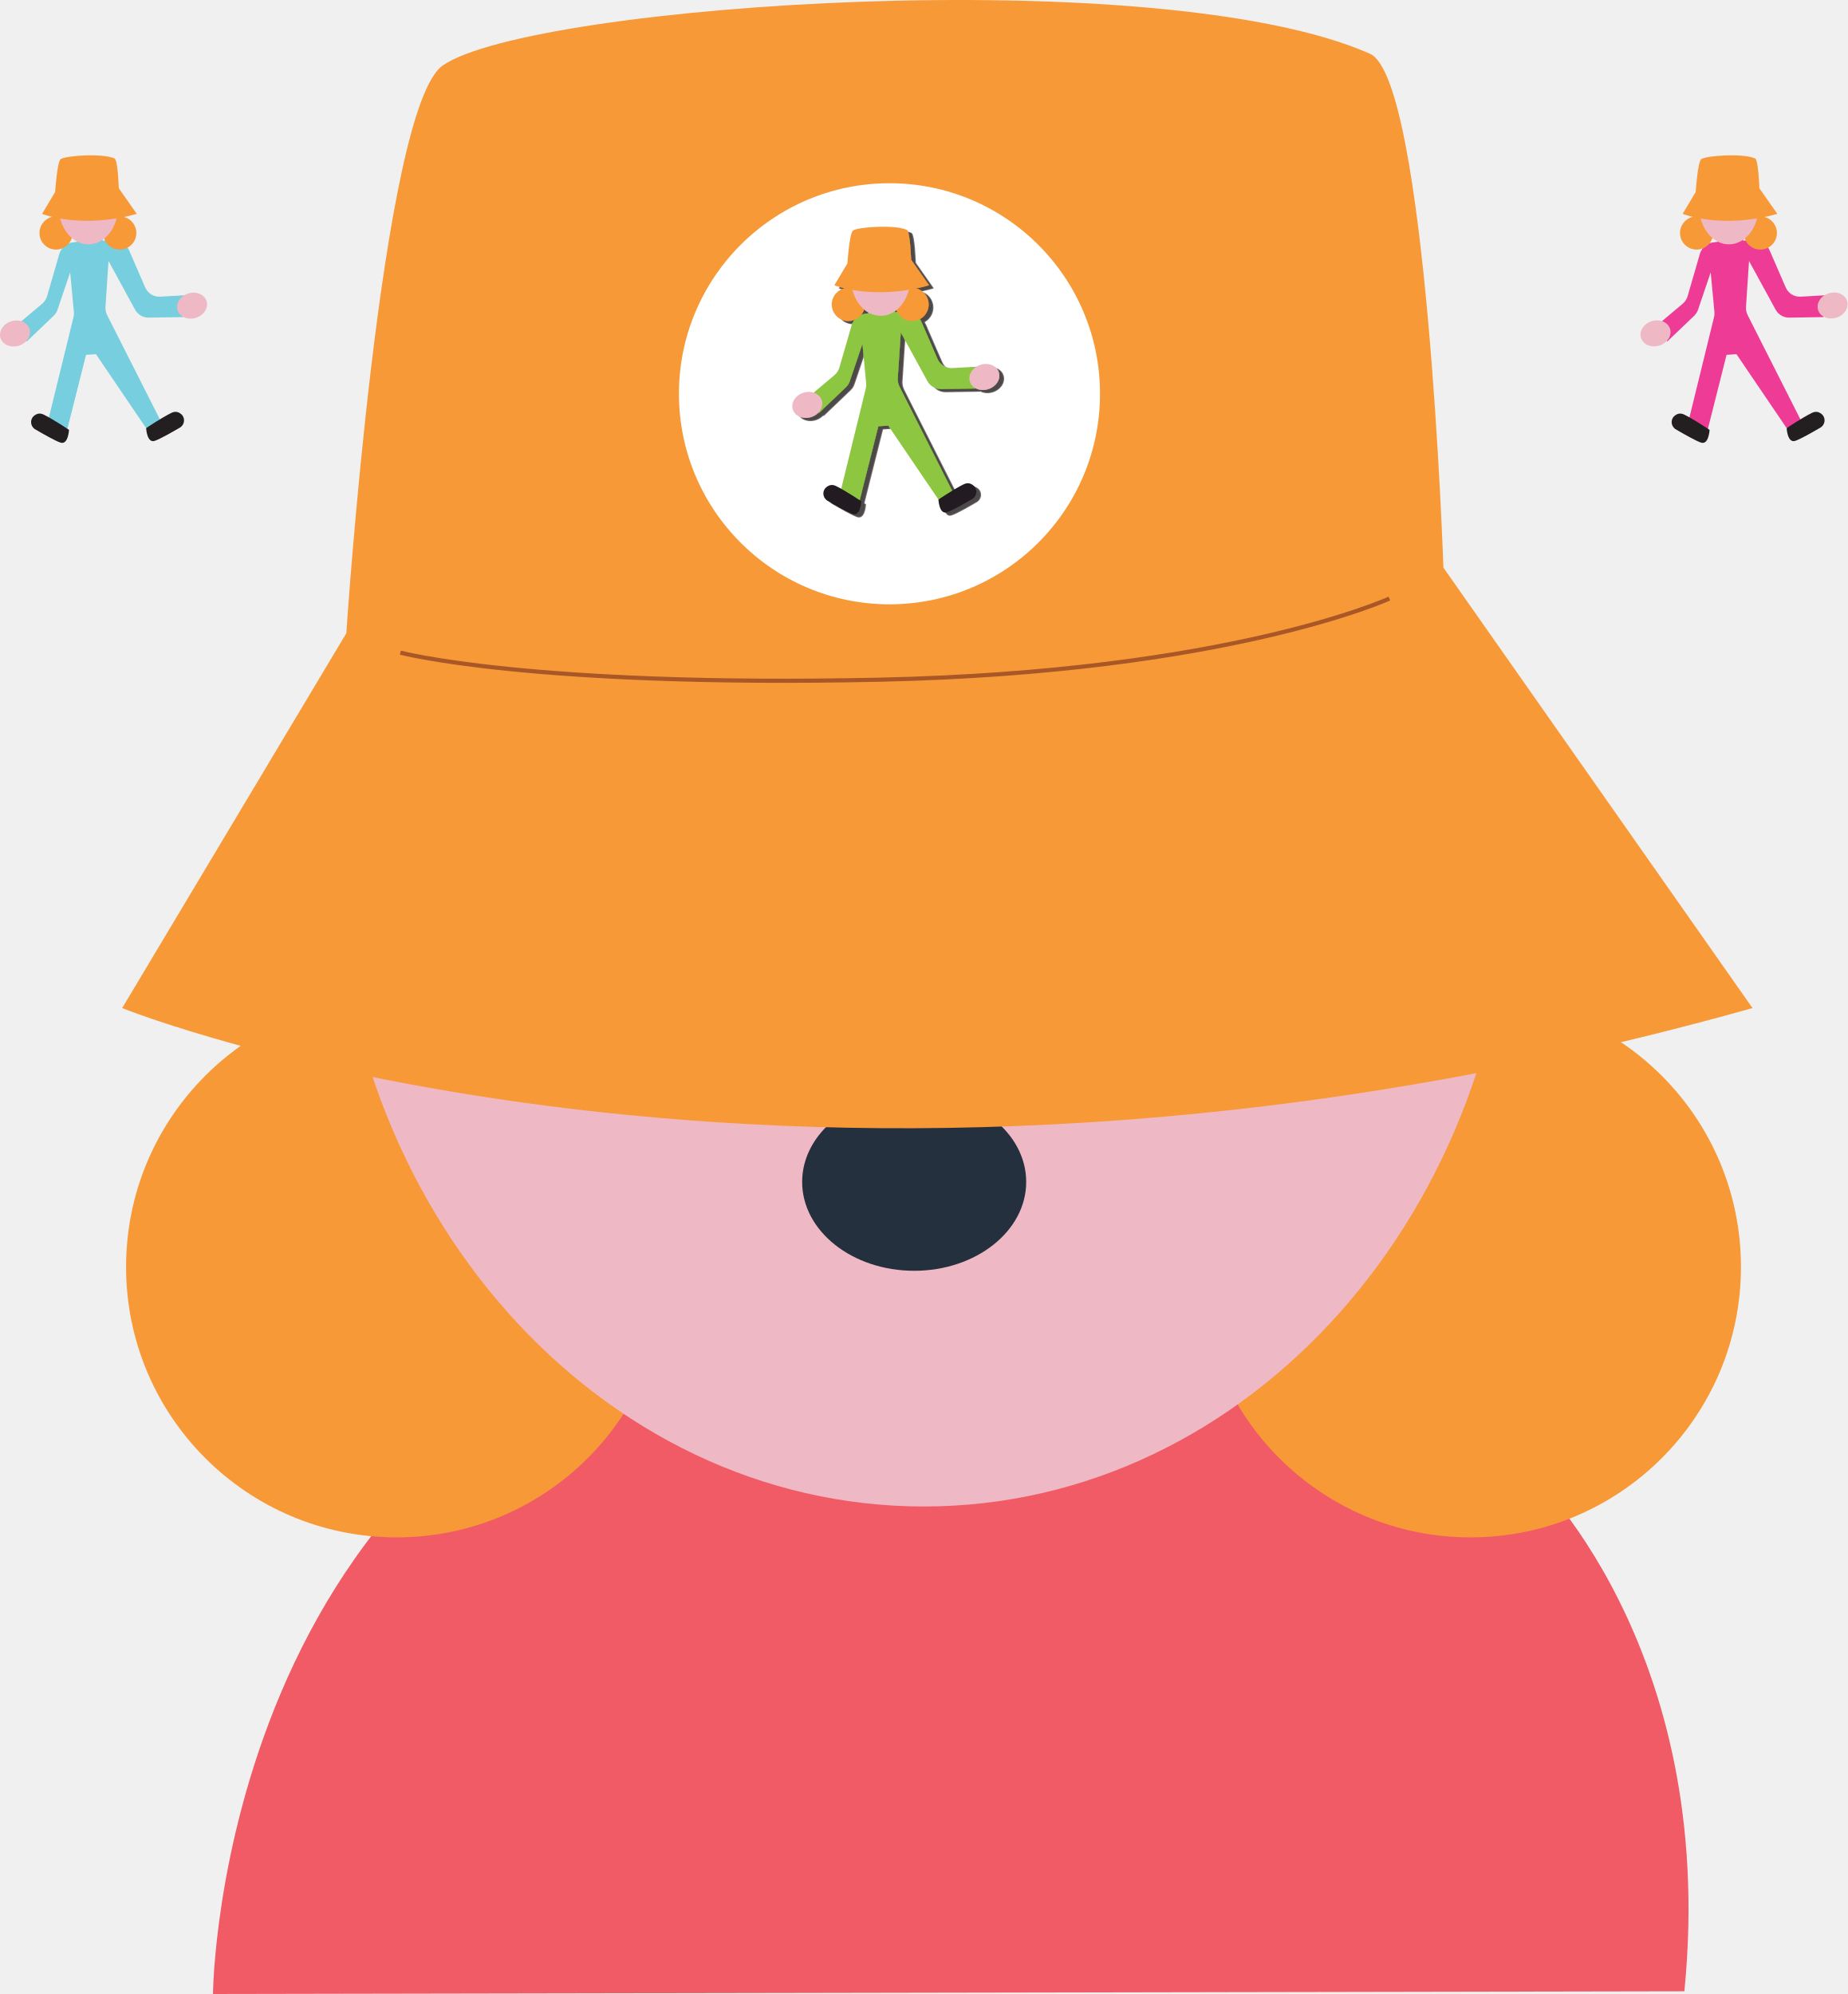
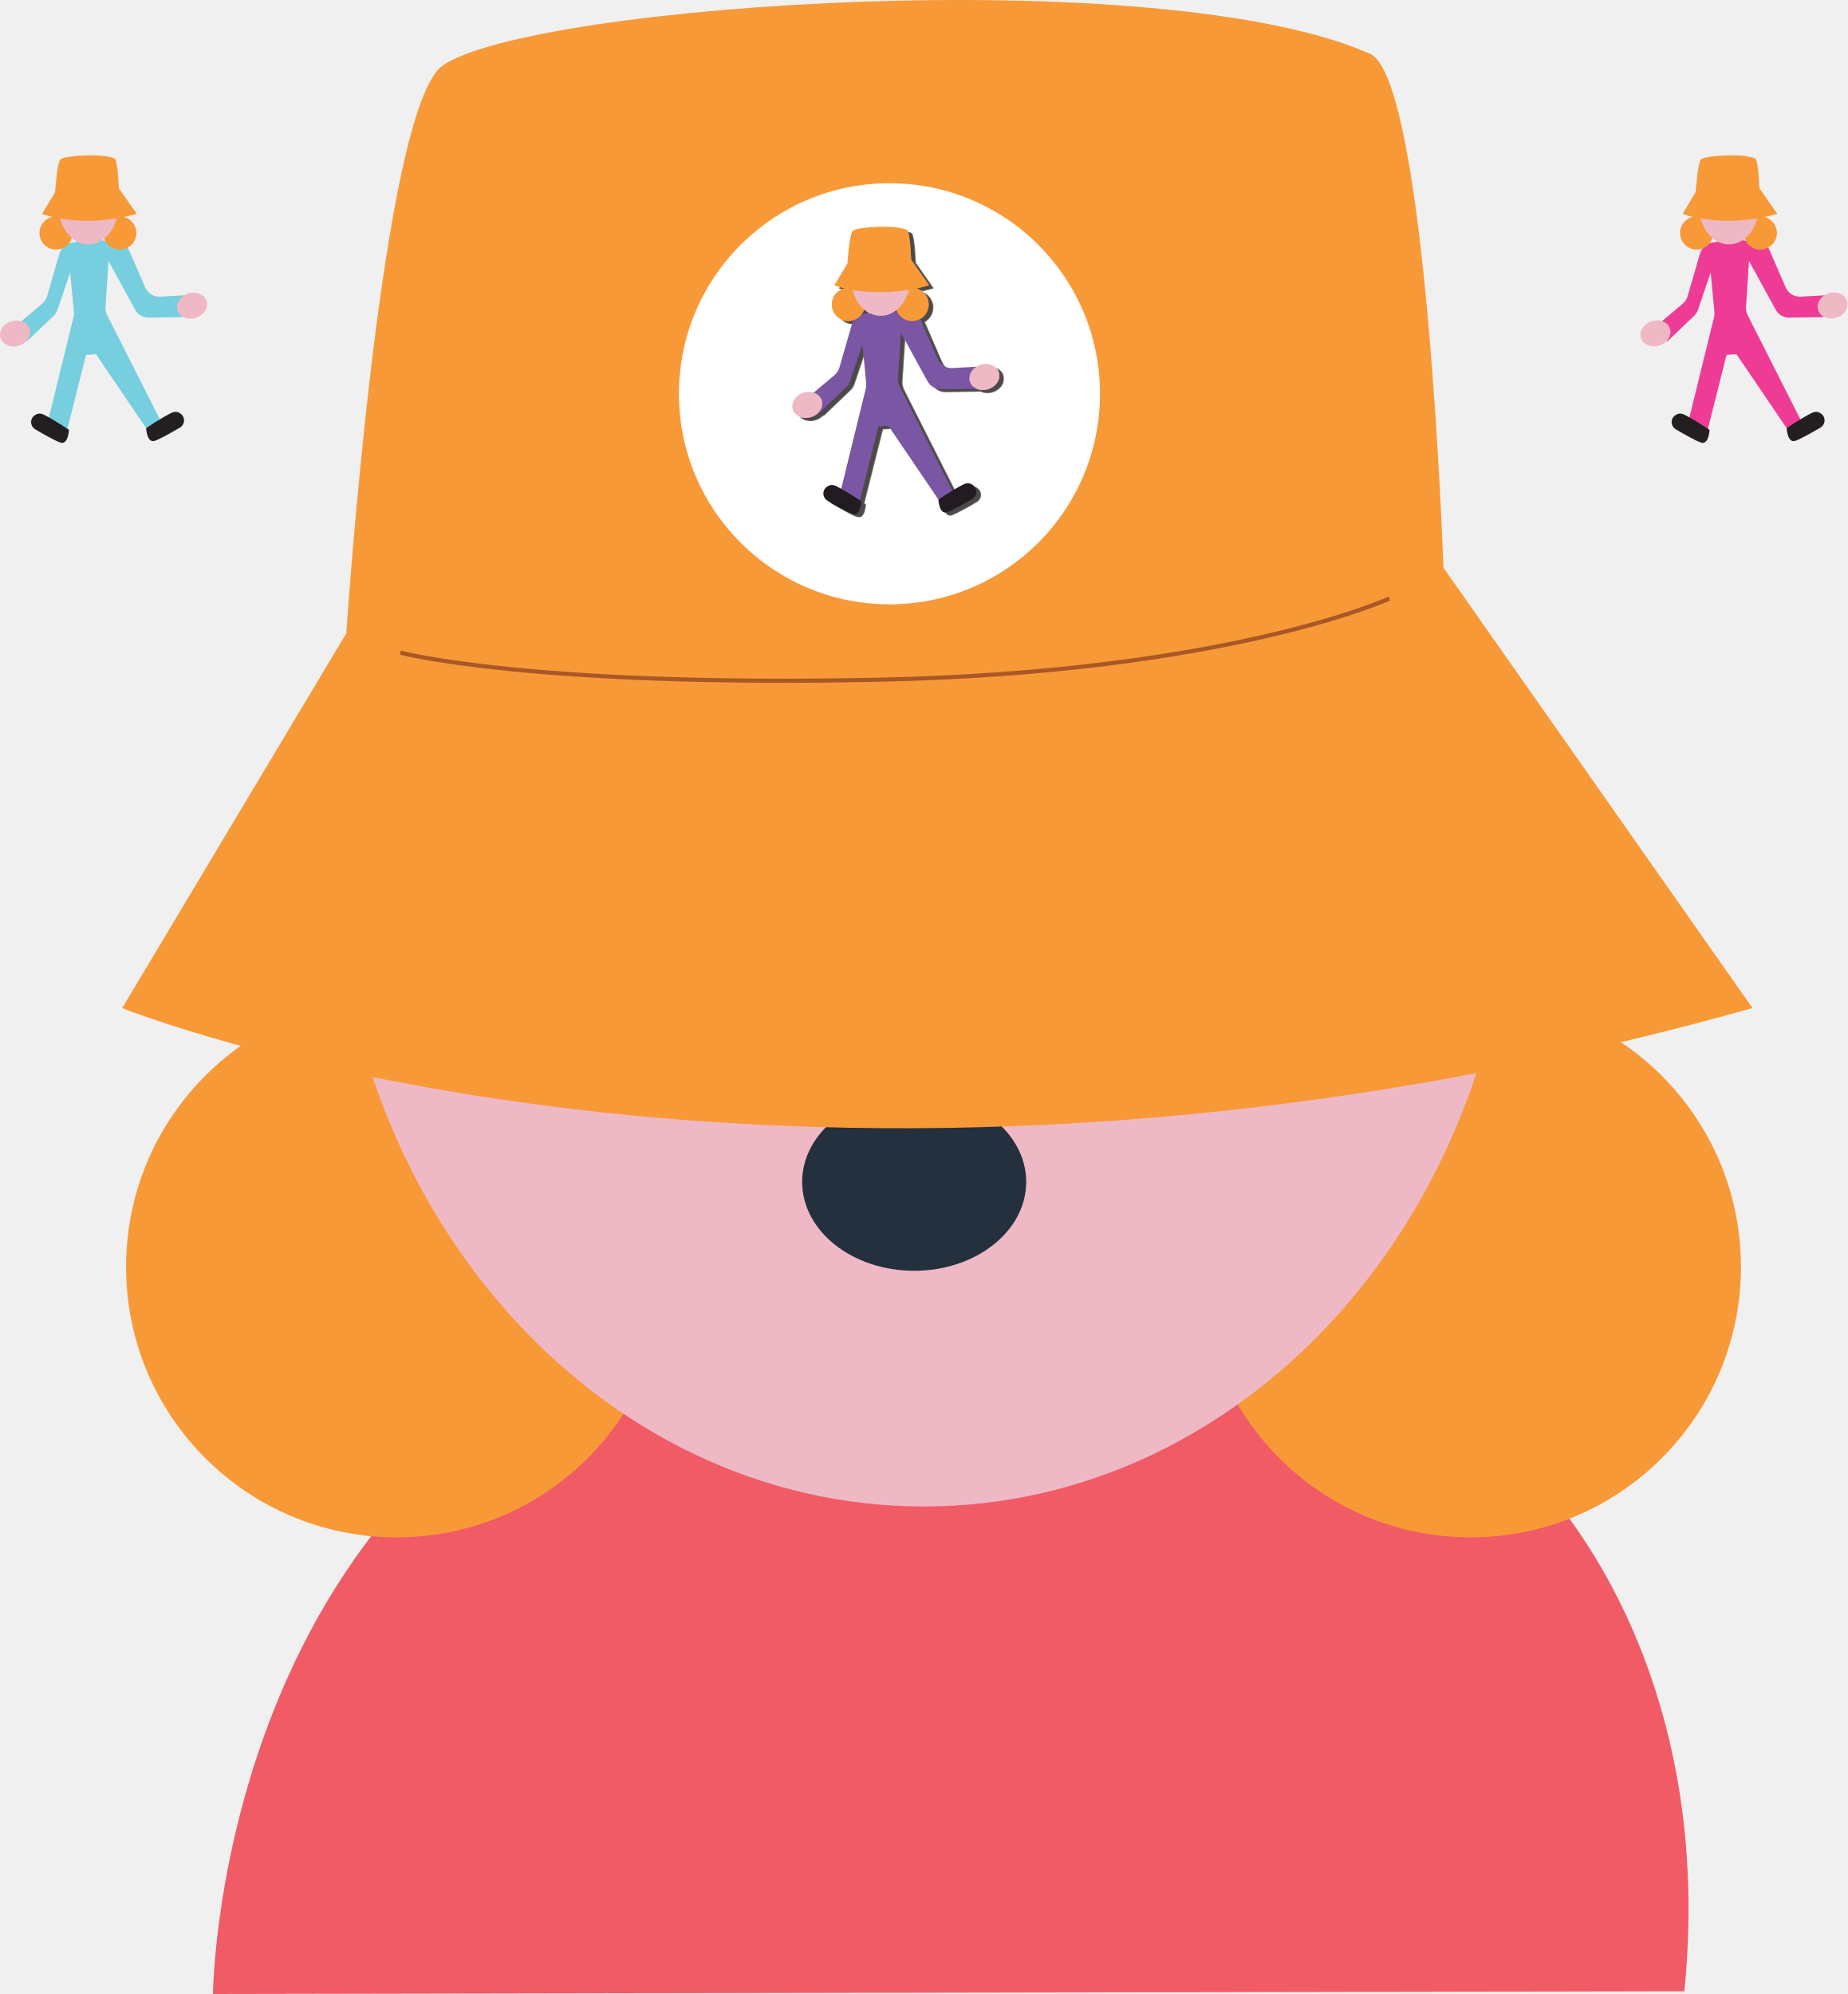
<svg xmlns="http://www.w3.org/2000/svg" id="Layer_2" viewBox="0 0 445.8 481.12">
  <defs>
-     <style>.cls-1{fill:#f89938;}.cls-2{fill:#efb8c5;}.cls-3{fill:#ee3c96;}.cls-4{fill:#fff;}.cls-5{fill:#f15b66;}.cls-6{fill:#8dc63f;}.cls-7{fill:#231f20;}.cls-8{fill:#24303d;}.cls-9{fill:#76cede;}.cls-10{filter:url(#drop-shadow-1);}.cls-11{fill:none;stroke:#a95726;stroke-miterlimit:10;}</style>
-     <filter id="drop-shadow-1" filterUnits="userSpaceOnUse">
+     <style>
+       .cls-1 {
+         filter: url(#drop-shadow-1);
+       }
+ 
+       .cls-2 {
+         fill: #ee3c96;
+       }
+ 
+       .cls-3 {
+         fill: #231f20;
+       }
+ 
+       .cls-4 {
+         fill: #7a57a4;
+       }
+ 
+       .cls-5 {
+         fill: #76cede;
+       }
+ 
+       .cls-6 {
+         fill: #24303d;
+       }
+ 
+       .cls-7 {
+         fill: #fff;
+       }
+ 
+       .cls-8 {
+         fill: none;
+         stroke: #a95726;
+         stroke-miterlimit: 10;
+       }
+ 
+       .cls-9 {
+         fill: #f15b66;
+       }
+ 
+       .cls-10 {
+         fill: #efb8c5;
+       }
+ 
+       .cls-11 {
+         fill: #f89938;
+       }
+     </style>
+     <filter id="drop-shadow-1" x="191.17" y="54.7" width="51.06" height="70.13" filterUnits="userSpaceOnUse">
      <feOffset dx="1.11" dy=".74" />
      <feGaussianBlur result="blur" stdDeviation="0" />
      <feFlood flood-color="#231f20" flood-opacity=".8" />
      <feComposite in2="blur" operator="in" />
      <feComposite in="SourceGraphic" />
    </filter>
  </defs>
-   <g id="Layer_2-2">
-     <path class="cls-5" d="m51.39,481.12s1.02-138.73,128.53-166.27,188.72,39.78,188.72,39.78c0,0,46.08,42.17,37.78,125.84l-355.03.65Z" />
-     <circle class="cls-1" cx="95.67" cy="305.69" r="65.25" />
-     <circle class="cls-1" cx="354.82" cy="305.69" r="65.25" />
-     <path class="cls-2" d="m365.07,203.15c0,88.55-63.65,160.34-142.16,160.34s-142.16-71.79-142.16-160.34,63.18-51.27,141.69-51.27,142.62-37.28,142.62,51.27Z" />
-     <ellipse class="cls-8" cx="220.58" cy="285.18" rx="27.03" ry="21.44" />
-     <path class="cls-1" d="m83.55,152.81l-54.07,90.42s161.27,65.25,393.38,0l-74.58-106.27s-3.98-117.88-17.71-123.98C280.24-9.39,128.49.91,106.86,15.78c-14.92,10.25-23.3,137.03-23.3,137.03Z" />
-     <path class="cls-11" d="m96.6,157.47s31.3,8.34,115.59,6.53,123.05-19.58,123.05-19.58" />
-     <circle class="cls-4" cx="214.62" cy="95.01" r="50.8" />
-     <g class="cls-10">
-       <path class="cls-6" d="m217.01,93.24l12.92,25.54-3.5,1.75-12.11-17.84-2.39.16-4.62,18.32-4.62-2.07,6.22-25.36c.1-.4.13-.81.09-1.22l-.9-9.58-3.05,9.02c-.19.56-.52,1.07-.95,1.48l-6.51,6.22-1.43-4.78,5.2-4.38c.56-.47.96-1.1,1.17-1.8l2.96-10.21c.16-.54.44-1.04.81-1.46l.11-.13c.58-.64,1.37-1.06,2.23-1.17l2.18-.3.32-3.82h5.26l-.48,3.66,3.12.11c.87.03,1.69.37,2.34.94h0c.39.35.71.79.92,1.27l3.91,9.01c.62,1.42,2.05,2.3,3.59,2.21l5.87-.33-.32,5.26-8.29.13c-1.37.02-2.64-.72-3.29-1.92l-6.42-11.75-.73,11.1c-.04.66.09,1.32.39,1.91Z" />
-       <circle class="cls-1" cx="204.69" cy="73.46" r="4" />
-       <circle class="cls-1" cx="220.07" cy="73.46" r="4" />
-       <ellipse class="cls-2" cx="212.49" cy="67.14" rx="7.16" ry="9.06" />
-       <ellipse class="cls-2" cx="237.51" cy="90.98" rx="3.67" ry="3.08" transform="translate(-16.35 75.43) rotate(-17.46)" />
-       <ellipse class="cls-2" cx="194.79" cy="97.71" rx="3.67" ry="3.08" transform="translate(-20.34 62.93) rotate(-17.46)" />
-       <path class="cls-7" d="m226.43,120.53s.18,3.7,2.07,3.07c1.24-.41,4.17-2.08,6.07-3.19,1.15-.67,1.37-2.28.4-3.18-.61-.56-1.43-.89-2.46-.37-2.53,1.26-6.08,3.67-6.08,3.67Z" />
-       <path class="cls-7" d="m207.82,120.95s-.18,3.7-2.07,3.07c-1.24-.41-4.17-2.08-6.07-3.19-1.15-.67-1.37-2.28-.4-3.18.61-.56,1.43-.89,2.46-.37,2.53,1.26,6.08,3.67,6.08,3.67Z" />
-       <path class="cls-1" d="m204.46,63.58l-3.14,5.25s9.37,3.79,22.85,0l-4.33-6.17s-.23-6.85-1.03-7.2c-2.92-1.3-11.74-.7-12.99.16-.87.6-1.35,7.96-1.35,7.96Z" />
+   <g id="Layer_2-2" data-name="Layer_2">
+     <path class="cls-9" d="M51.39,481.12s1.02-138.73,128.53-166.27,188.72,39.78,188.72,39.78c0,0,46.08,42.17,37.78,125.84l-355.03.65Z" />
+     <circle class="cls-11" cx="95.67" cy="305.69" r="65.25" />
+     <circle class="cls-11" cx="354.82" cy="305.69" r="65.25" />
+     <path class="cls-10" d="M365.07,203.15c0,88.55-63.65,160.34-142.16,160.34s-142.16-71.79-142.16-160.34,63.18-51.27,141.69-51.27,142.62-37.28,142.62,51.27Z" />
+     <ellipse class="cls-6" cx="220.58" cy="285.18" rx="27.03" ry="21.44" />
+     <path class="cls-11" d="M83.55,152.81l-54.07,90.42s161.27,65.25,393.38,0l-74.58-106.27s-3.98-117.88-17.71-123.98C280.24-9.39,128.49.91,106.86,15.78c-14.92,10.25-23.3,137.03-23.3,137.03Z" />
+     <path class="cls-8" d="M96.6,157.47s31.3,8.34,115.59,6.53,123.05-19.58,123.05-19.58" />
+     <circle class="cls-7" cx="214.62" cy="95.01" r="50.8" />
+     <g class="cls-1">
+       <path class="cls-4" d="M217.01,93.24l12.92,25.54-3.5,1.75-12.11-17.84-2.39.16-4.62,18.32-4.62-2.07,6.22-25.36c.1-.4.13-.81.09-1.22l-.9-9.58-3.05,9.02c-.19.56-.52,1.07-.95,1.48l-6.51,6.22-1.43-4.78,5.2-4.38c.56-.47.96-1.1,1.17-1.8l2.96-10.21c.16-.54.44-1.04.81-1.46l.11-.13c.58-.64,1.37-1.06,2.23-1.17l2.18-.3.32-3.82h5.26l-.48,3.66,3.12.11c.87.03,1.69.37,2.34.94h0c.39.35.71.79.92,1.27l3.91,9.01c.62,1.42,2.05,2.3,3.59,2.21l5.87-.33-.32,5.26-8.29.13c-1.37.02-2.64-.72-3.29-1.92l-6.42-11.75-.73,11.1c-.04.66.09,1.32.39,1.91Z" />
+       <circle class="cls-11" cx="204.69" cy="73.46" r="4" />
+       <circle class="cls-11" cx="220.07" cy="73.46" r="4" />
+       <ellipse class="cls-10" cx="212.49" cy="67.14" rx="7.16" ry="9.06" />
+       <ellipse class="cls-10" cx="237.51" cy="90.98" rx="3.67" ry="3.08" transform="translate(-16.35 75.43) rotate(-17.46)" />
+       <ellipse class="cls-10" cx="194.79" cy="97.71" rx="3.67" ry="3.08" transform="translate(-20.34 62.93) rotate(-17.46)" />
+       <path class="cls-3" d="M226.43,120.53s.18,3.7,2.07,3.07c1.24-.41,4.17-2.08,6.07-3.19,1.15-.67,1.37-2.28.4-3.18-.61-.56-1.43-.89-2.46-.37-2.53,1.26-6.08,3.67-6.08,3.67Z" />
+       <path class="cls-3" d="M207.82,120.95s-.18,3.7-2.07,3.07c-1.24-.41-4.17-2.08-6.07-3.19-1.15-.67-1.37-2.28-.4-3.18.61-.56,1.43-.89,2.46-.37,2.53,1.26,6.08,3.67,6.08,3.67Z" />
+       <path class="cls-11" d="M204.46,63.58l-3.14,5.25s9.37,3.79,22.85,0l-4.33-6.17s-.23-6.85-1.03-7.2c-2.92-1.3-11.74-.7-12.99.16-.87.6-1.35,7.96-1.35,7.96Z" />
    </g>
-     <path class="cls-3" d="m421.68,76.01l12.92,25.54-3.5,1.75-12.11-17.84-2.39.16-4.62,18.32-4.62-2.07,6.22-25.36c.1-.4.13-.81.09-1.22l-.9-9.58-3.05,9.02c-.19.56-.52,1.07-.95,1.48l-6.51,6.22-1.43-4.78,5.2-4.38c.56-.47.96-1.1,1.17-1.8l2.96-10.21c.16-.54.44-1.04.81-1.46l.11-.13c.58-.64,1.37-1.06,2.23-1.17l2.18-.3.32-3.82h5.26l-.48,3.66,3.12.11c.87.03,1.69.37,2.34.94h0c.39.35.71.79.92,1.27l3.91,9.01c.62,1.42,2.05,2.3,3.59,2.21l5.87-.33-.32,5.26-8.29.13c-1.37.02-2.64-.72-3.29-1.92l-6.42-11.75-.73,11.1c-.04.66.09,1.32.39,1.91Z" />
-     <circle class="cls-1" cx="409.37" cy="56.22" r="4" />
-     <circle class="cls-1" cx="424.75" cy="56.22" r="4" />
-     <ellipse class="cls-2" cx="417.16" cy="49.9" rx="7.16" ry="9.06" />
-     <ellipse class="cls-2" cx="442.19" cy="73.75" rx="3.67" ry="3.08" transform="translate(-1.76 136.03) rotate(-17.46)" />
-     <ellipse class="cls-2" cx="399.46" cy="80.47" rx="3.67" ry="3.08" transform="translate(-5.74 123.53) rotate(-17.46)" />
-     <path class="cls-7" d="m431.1,103.3s.18,3.7,2.07,3.07c1.24-.41,4.17-2.08,6.07-3.19,1.15-.67,1.37-2.28.4-3.18-.61-.56-1.43-.89-2.46-.37-2.53,1.26-6.08,3.67-6.08,3.67Z" />
-     <path class="cls-7" d="m412.5,103.72s-.18,3.7-2.07,3.07c-1.24-.41-4.17-2.08-6.07-3.19-1.15-.67-1.37-2.28-.4-3.18.61-.56,1.43-.89,2.46-.37,2.53,1.26,6.08,3.67,6.08,3.67Z" />
-     <path class="cls-1" d="m409.14,46.35l-3.14,5.25s9.37,3.79,22.85,0l-4.33-6.17s-.23-6.85-1.03-7.2c-2.92-1.3-11.74-.7-12.99.16-.87.6-1.35,7.96-1.35,7.96Z" />
-     <path class="cls-9" d="m25.84,76.01l12.92,25.54-3.5,1.75-12.11-17.84-2.39.16-4.62,18.32-4.62-2.07,6.22-25.36c.1-.4.13-.81.09-1.22l-.9-9.58-3.05,9.02c-.19.56-.52,1.07-.95,1.48l-6.51,6.22-1.43-4.78,5.2-4.38c.56-.47.96-1.1,1.17-1.8l2.96-10.21c.16-.54.44-1.04.81-1.46l.11-.13c.58-.64,1.37-1.06,2.23-1.17l2.18-.3.32-3.82h5.26l-.48,3.66,3.12.11c.87.03,1.69.37,2.34.94h0c.39.35.71.79.92,1.27l3.91,9.01c.62,1.42,2.05,2.3,3.59,2.21l5.87-.33-.32,5.26-8.29.13c-1.37.02-2.64-.72-3.29-1.92l-6.42-11.75-.73,11.1c-.04.66.09,1.32.39,1.91Z" />
-     <circle class="cls-1" cx="13.52" cy="56.22" r="4" />
-     <circle class="cls-1" cx="28.9" cy="56.22" r="4" />
-     <ellipse class="cls-2" cx="21.32" cy="49.9" rx="7.16" ry="9.06" />
-     <ellipse class="cls-2" cx="46.34" cy="73.75" rx="3.67" ry="3.08" transform="translate(-19.99 17.3) rotate(-17.46)" />
-     <ellipse class="cls-2" cx="3.62" cy="80.47" rx="3.67" ry="3.08" transform="translate(-23.97 4.79) rotate(-17.46)" />
-     <path class="cls-7" d="m35.26,103.3s.18,3.7,2.07,3.07c1.24-.41,4.17-2.08,6.07-3.19,1.15-.67,1.37-2.28.4-3.18-.61-.56-1.43-.89-2.46-.37-2.53,1.26-6.08,3.67-6.08,3.67Z" />
-     <path class="cls-7" d="m16.65,103.72s-.18,3.7-2.07,3.07c-1.24-.41-4.17-2.08-6.07-3.19-1.15-.67-1.37-2.28-.4-3.18.61-.56,1.43-.89,2.46-.37,2.53,1.26,6.08,3.67,6.08,3.67Z" />
-     <path class="cls-1" d="m13.29,46.35l-3.14,5.25s9.37,3.79,22.85,0l-4.33-6.17s-.23-6.85-1.03-7.2c-2.92-1.3-11.74-.7-12.99.16-.87.6-1.35,7.96-1.35,7.96Z" />
+     <g>
+       <path class="cls-2" d="M421.68,76.01l12.92,25.54-3.5,1.75-12.11-17.84-2.39.16-4.62,18.32-4.62-2.07,6.22-25.36c.1-.4.13-.81.09-1.22l-.9-9.58-3.05,9.02c-.19.56-.52,1.07-.95,1.48l-6.51,6.22-1.43-4.78,5.2-4.38c.56-.47.96-1.1,1.17-1.8l2.96-10.21c.16-.54.44-1.04.81-1.46l.11-.13c.58-.64,1.37-1.06,2.23-1.17l2.18-.3.32-3.82h5.26l-.48,3.66,3.12.11c.87.03,1.69.37,2.34.94h0c.39.35.71.79.92,1.27l3.91,9.01c.62,1.42,2.05,2.3,3.59,2.21l5.87-.33-.32,5.26-8.29.13c-1.37.02-2.64-.72-3.29-1.92l-6.42-11.75-.73,11.1c-.04.66.09,1.32.39,1.91Z" />
+       <circle class="cls-11" cx="409.37" cy="56.22" r="4" />
+       <circle class="cls-11" cx="424.75" cy="56.22" r="4" />
+       <ellipse class="cls-10" cx="417.16" cy="49.9" rx="7.16" ry="9.06" />
+       <ellipse class="cls-10" cx="442.19" cy="73.75" rx="3.67" ry="3.08" transform="translate(-1.76 136.03) rotate(-17.46)" />
+       <ellipse class="cls-10" cx="399.46" cy="80.47" rx="3.67" ry="3.08" transform="translate(-5.74 123.53) rotate(-17.46)" />
+       <path class="cls-3" d="M431.1,103.3s.18,3.7,2.07,3.07c1.24-.41,4.17-2.08,6.07-3.19,1.15-.67,1.37-2.28.4-3.18-.61-.56-1.43-.89-2.46-.37-2.53,1.26-6.08,3.67-6.08,3.67Z" />
+       <path class="cls-3" d="M412.5,103.72s-.18,3.7-2.07,3.07c-1.24-.41-4.17-2.08-6.07-3.19-1.15-.67-1.37-2.28-.4-3.18.61-.56,1.43-.89,2.46-.37,2.53,1.26,6.08,3.67,6.08,3.67Z" />
+       <path class="cls-11" d="M409.14,46.35l-3.14,5.25s9.37,3.79,22.85,0l-4.33-6.17s-.23-6.85-1.03-7.2c-2.92-1.3-11.74-.7-12.99.16-.87.6-1.35,7.96-1.35,7.96Z" />
+     </g>
+     <g>
+       <path class="cls-5" d="M25.84,76.01l12.92,25.54-3.5,1.75-12.11-17.84-2.39.16-4.62,18.32-4.62-2.07,6.22-25.36c.1-.4.13-.81.09-1.22l-.9-9.58-3.05,9.02c-.19.56-.52,1.07-.95,1.48l-6.51,6.22-1.43-4.78,5.2-4.38c.56-.47.96-1.1,1.17-1.8l2.96-10.21c.16-.54.44-1.04.81-1.46l.11-.13c.58-.64,1.37-1.06,2.23-1.17l2.18-.3.32-3.82h5.26l-.48,3.66,3.12.11c.87.03,1.69.37,2.34.94h0c.39.35.71.79.92,1.27l3.91,9.01c.62,1.42,2.05,2.3,3.59,2.21l5.87-.33-.32,5.26-8.29.13c-1.37.02-2.64-.72-3.29-1.92l-6.42-11.75-.73,11.1c-.04.66.09,1.32.39,1.91Z" />
+       <circle class="cls-11" cx="13.52" cy="56.22" r="4" />
+       <circle class="cls-11" cx="28.9" cy="56.22" r="4" />
+       <ellipse class="cls-10" cx="21.32" cy="49.9" rx="7.16" ry="9.06" />
+       <ellipse class="cls-10" cx="46.34" cy="73.75" rx="3.67" ry="3.08" transform="translate(-19.99 17.3) rotate(-17.46)" />
+       <ellipse class="cls-10" cx="3.62" cy="80.47" rx="3.67" ry="3.08" transform="translate(-23.97 4.79) rotate(-17.46)" />
+       <path class="cls-3" d="M35.26,103.3s.18,3.7,2.07,3.07c1.24-.41,4.17-2.08,6.07-3.19,1.15-.67,1.37-2.28.4-3.18-.61-.56-1.43-.89-2.46-.37-2.53,1.26-6.08,3.67-6.08,3.67Z" />
+       <path class="cls-3" d="M16.65,103.72s-.18,3.7-2.07,3.07c-1.24-.41-4.17-2.08-6.07-3.19-1.15-.67-1.37-2.28-.4-3.18.61-.56,1.43-.89,2.46-.37,2.53,1.26,6.08,3.67,6.08,3.67Z" />
+       <path class="cls-11" d="M13.29,46.35l-3.14,5.25s9.37,3.79,22.85,0l-4.33-6.17s-.23-6.85-1.03-7.2c-2.92-1.3-11.74-.7-12.99.16-.87.6-1.35,7.96-1.35,7.96Z" />
+     </g>
  </g>
</svg>
